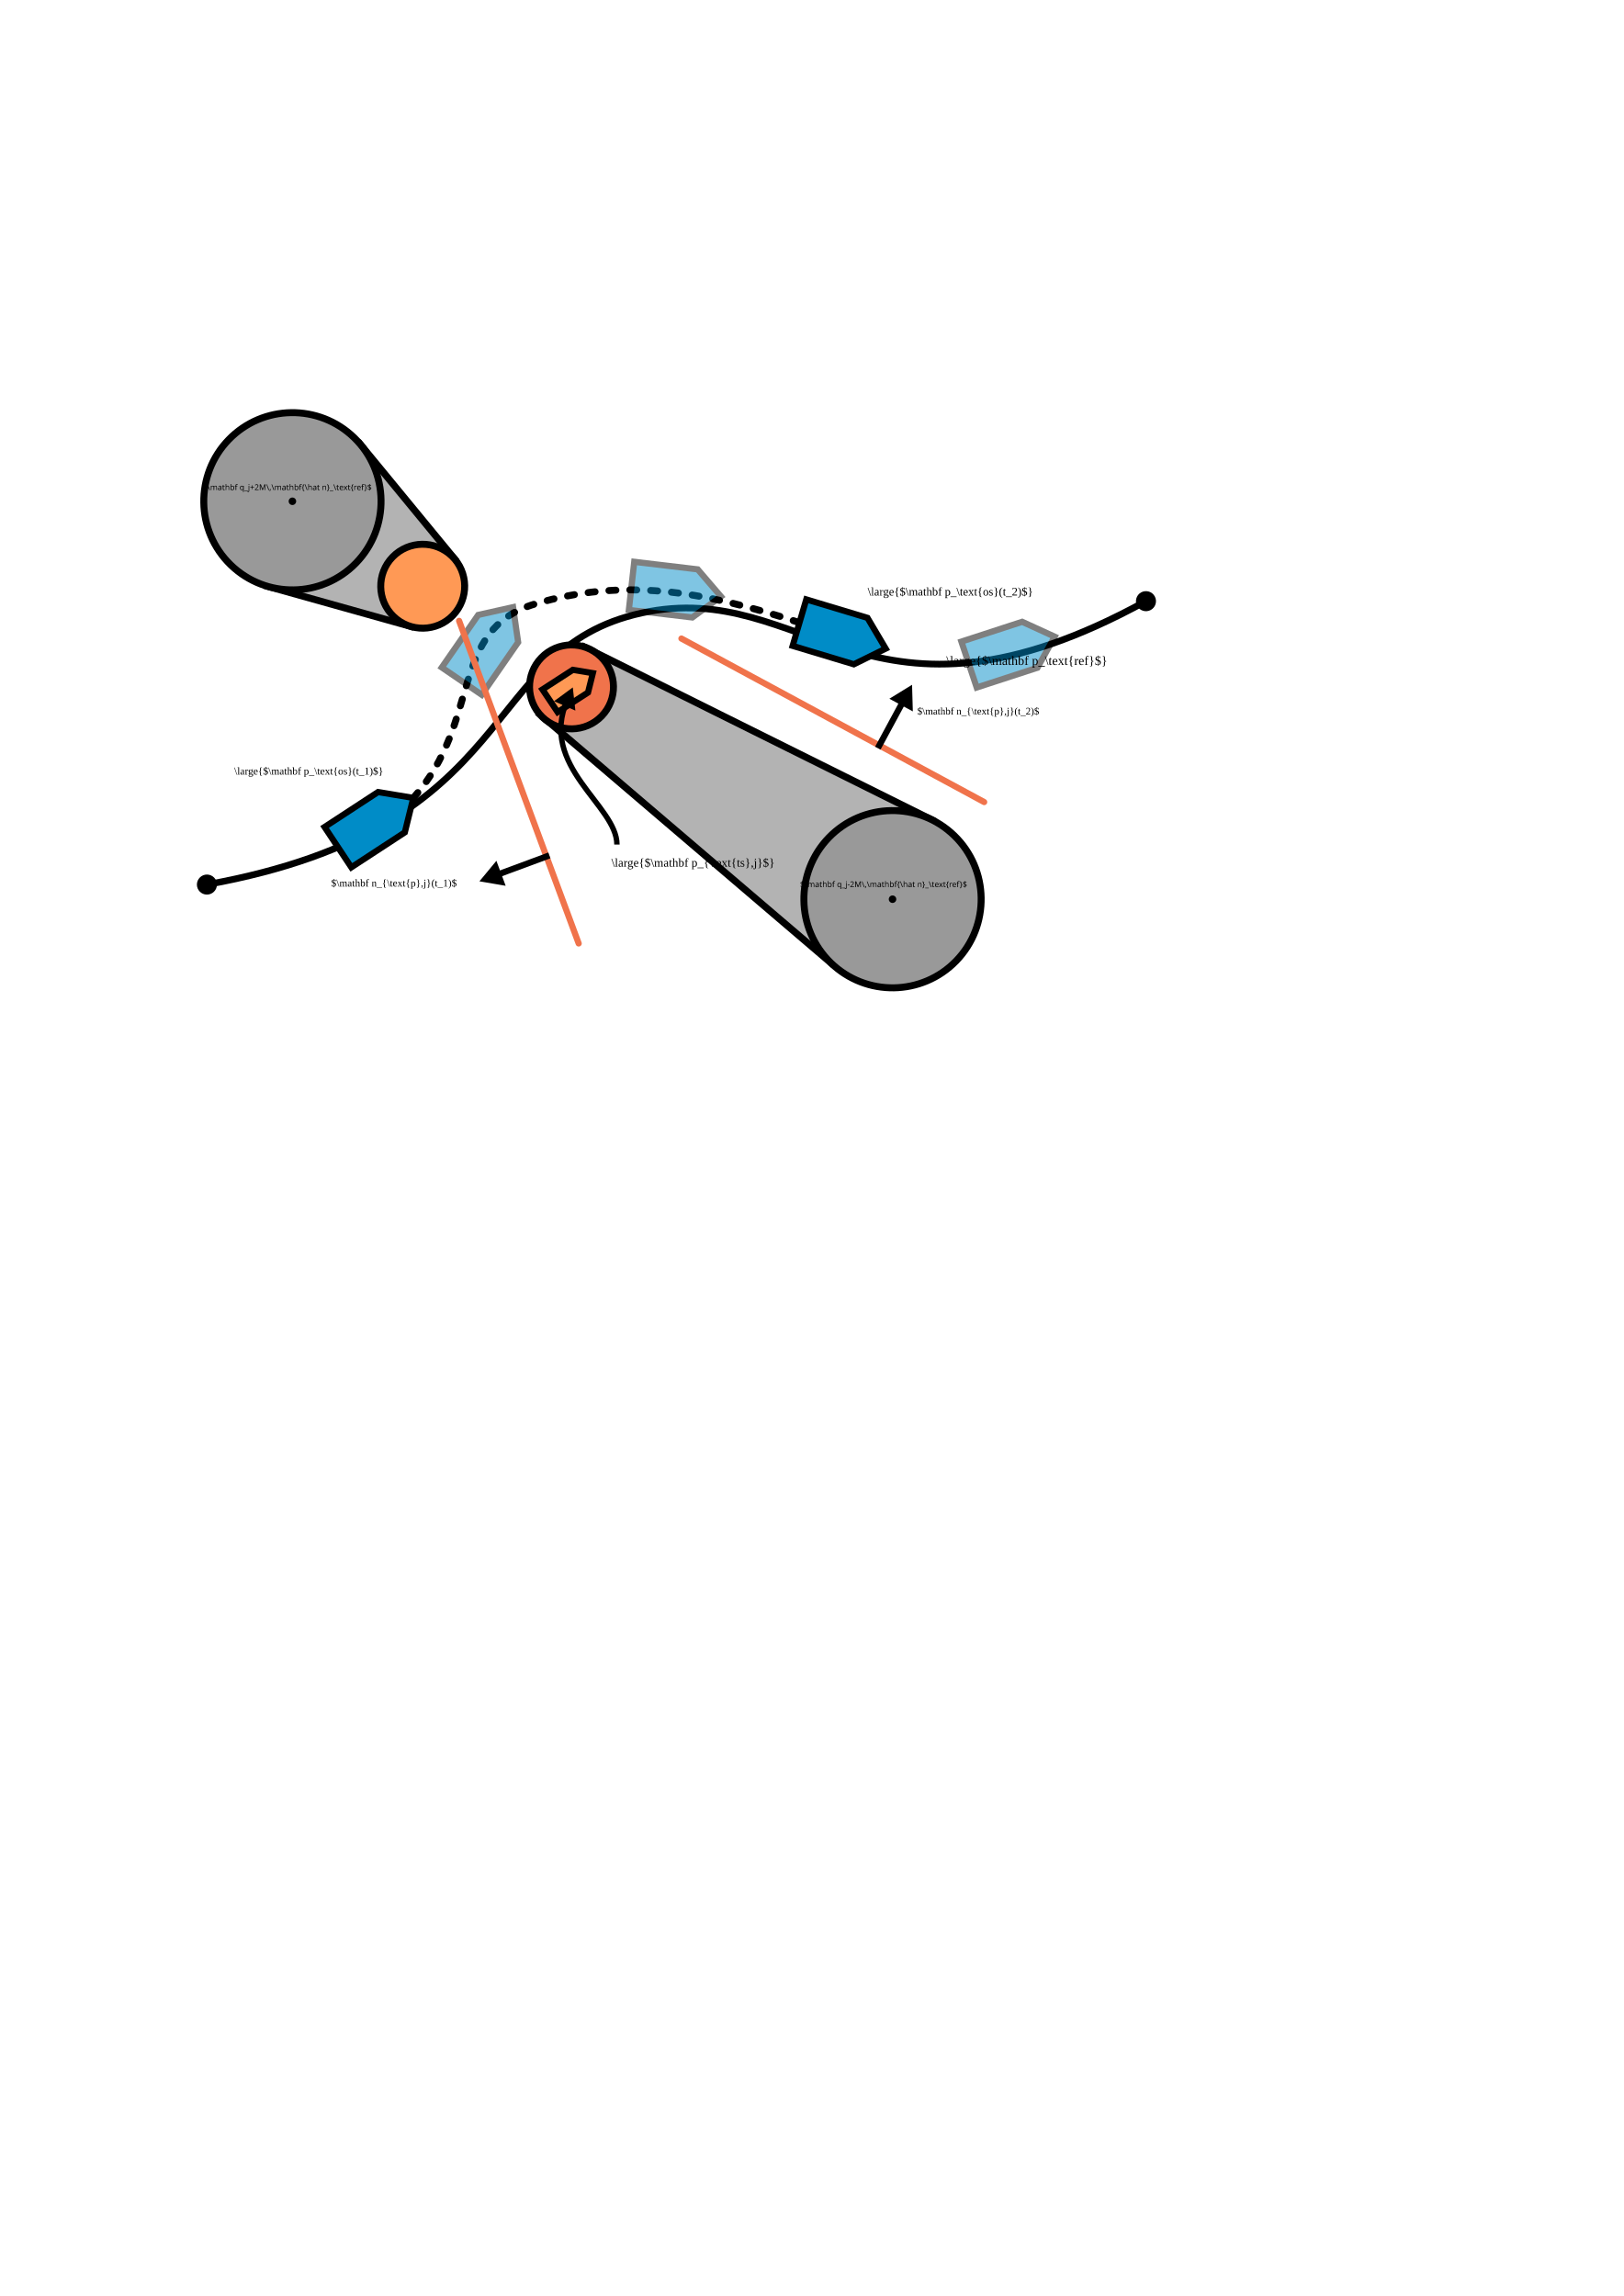
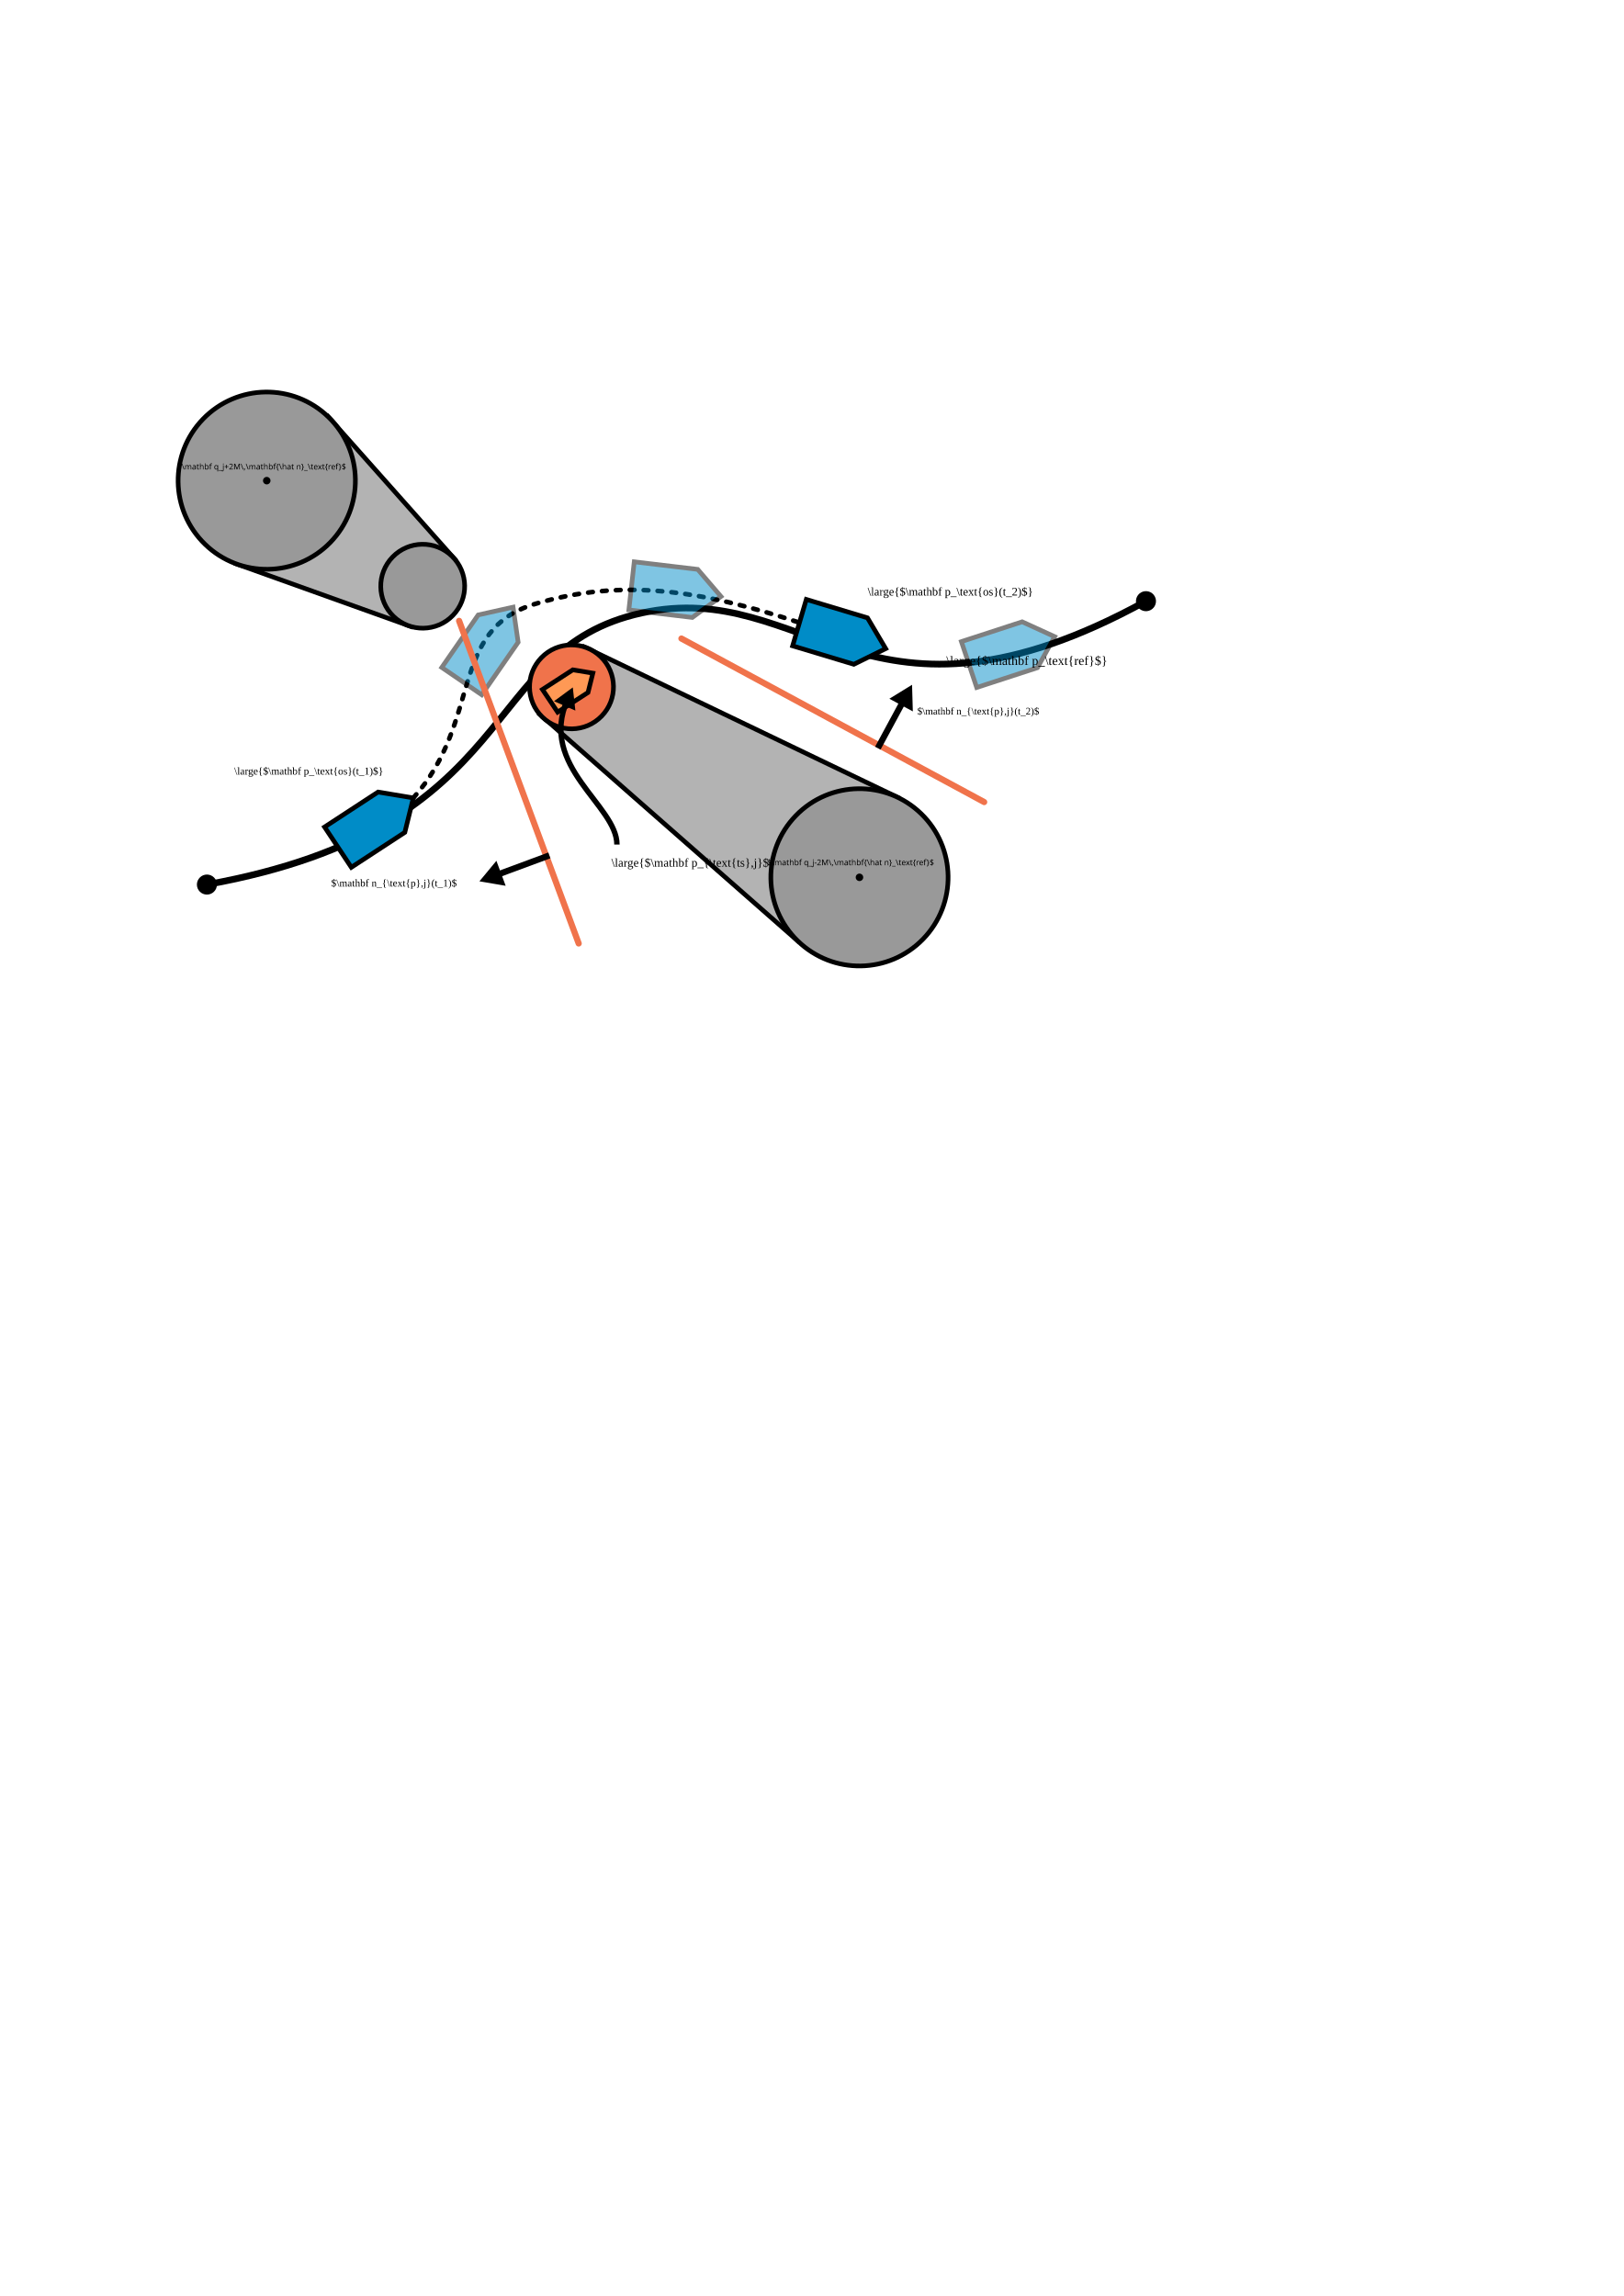
<svg xmlns="http://www.w3.org/2000/svg" width="210mm" height="297mm" viewBox="0 0 210 297" version="1.1" id="svg1">
  <defs id="defs1">
    <marker style="overflow:visible" id="Dot" refX="0" refY="0" orient="auto" markerWidth="0.6" markerHeight="0.6" viewBox="0 0 1 1" preserveAspectRatio="xMidYMid">
      <path transform="scale(0.5)" style="fill:context-stroke;fill-rule:evenodd;stroke:none" d="M 5,0 C 5,2.76 2.76,5 0,5 -2.76,5 -5,2.76 -5,0 c 0,-2.76 2.3,-5 5,-5 2.76,0 5,2.24 5,5 z" id="path17" />
    </marker>
    <marker style="overflow:visible" id="Triangle" refX="0" refY="0" orient="auto-start-reverse" markerWidth="0.7" markerHeight="0.7" viewBox="0 0 1 1" preserveAspectRatio="xMidYMid">
      <path transform="scale(0.5)" style="fill:context-stroke;fill-rule:evenodd;stroke:context-stroke;stroke-width:1pt" d="M 5.77,0 -2.88,5 V -5 Z" id="path135" />
    </marker>
  </defs>
  <g id="layer2" style="display:none;opacity:0.305">
    <circle style="opacity:1;fill:#ff9955;fill-opacity:1;stroke:#000000;stroke-width:0.9;stroke-dasharray:none" id="circle14" cx="38.837" cy="73.69" r="5.428" transform="rotate(-15.88517)" />
    <path style="opacity:1;fill:none;stroke:#000000;stroke-width:0.9;stroke-linecap:round;stroke-dasharray:0.9, 1.8;stroke-dashoffset:0" d="M 42.564,101.559 C 51.367,90.076 52.634,77.368 64.391,73.208 76.148,69.048 96.206,85.168 109.37,86.559" id="path7" />
    <path style="opacity:1;fill:none;stroke:#000000;stroke-width:0.9;stroke-linecap:round;stroke-dasharray:none;stroke-dashoffset:0" d="M 64.943,86.215 76.434,144.68" id="path32" />
    <path style="opacity:1;fill:none;stroke:#000000;stroke-width:0.9;stroke-linecap:round;stroke-dasharray:none;stroke-dashoffset:0" d="M 74.253,81.482 117.607,128.101" id="path33" />
    <path style="opacity:1;fill:none;stroke:#000000;stroke-width:0.9;stroke-linecap:round;stroke-dasharray:none;stroke-dashoffset:0" d="M 62.95,60.364 63.801,21.324" id="path34" />
    <path style="opacity:1;fill:none;stroke:#000000;stroke-width:0.9;stroke-linecap:round;stroke-dasharray:none;stroke-dashoffset:0" d="M 54.336,64.639 25.128,43.451" id="path35" />
  </g>
  <g id="layer1">
-     <path id="path42" style="fill:#b3b3b3;fill-opacity:1;stroke:#000000;stroke-width:0.9;stroke-dasharray:none" d="M 120.539,106.053 75.532,83.67 69.797,92.387 107.454,124.548 Z" />
-     <path id="circle39" style="fill:#b3b3b3;fill-opacity:1;stroke:#000000;stroke-width:0.9;stroke-dasharray:none" d="M 58.863,72.384 46.674,57.561 34.727,75.881 53.206,81.058 Z" />
+     <path id="path42" style="fill:#b3b3b3;fill-opacity:1;stroke:#000000;stroke-width:0.6;stroke-dasharray:none" d="M 116.12,103.153 75.532,83.67 69.797,92.387 103.179,121.719 Z" />
+     <path id="circle39" style="fill:#b3b3b3;fill-opacity:1;stroke:#000000;stroke-width:0.6;stroke-dasharray:none" d="M 58.863,72.384 42.48,53.944 30.632,72.966 53.206,81.058 Z" />
    <path style="fill:none;stroke:#000000;stroke-width:0.865;stroke-linecap:round;stroke-dasharray:none;stroke-dashoffset:0;marker-start:url(#Dot);marker-end:url(#Dot)" d="M 26.762,114.424 C 68.095,106.943 61.6,83.978 82.985,79.293 104.37,74.609 112.284,97.477 148.211,77.765" id="path4" />
-     <circle style="fill:#f0734b;fill-opacity:1;stroke:#000000;stroke-width:0.9;stroke-dasharray:none" id="circle31" cx="12.338" cy="-114.918" r="5.428" transform="rotate(134.1148)" />
-     <circle style="fill:#999999;fill-opacity:1;stroke:#000000;stroke-width:0.9;stroke-dasharray:none" id="circle42" cx="3.156" cy="-163.844" r="11.464" transform="rotate(134.1148)" />
-     <text xml:space="preserve" style="font-style:normal;font-variant:normal;font-weight:normal;font-stretch:normal;font-size:1.027px;font-family:sans-serif;-inkscape-font-specification:'sans-serif, Normal';font-variant-ligatures:normal;font-variant-caps:normal;font-variant-numeric:normal;font-variant-east-asian:normal;text-align:center;text-anchor:middle;fill:#000000;stroke:none;stroke-width:0.865;stroke-linecap:round;stroke-dasharray:0.865, 1.73;stroke-dashoffset:0" x="114.946" y="114.751" id="text26-6">
-       <tspan id="tspan26-9" x="114.946" y="114.751" style="text-align:center;text-anchor:middle;stroke-width:0.865">$\mathbf q_j-2M\,\mathbf{\hat n}_\text{ref}$</tspan>
+     <circle style="fill:#f0734b;fill-opacity:1;stroke:#000000;stroke-width:0.6;stroke-dasharray:none" id="circle31" cx="12.338" cy="-114.918" r="5.428" transform="rotate(134.1148)" />
+     <circle style="fill:#999999;fill-opacity:1;stroke:#000000;stroke-width:0.6;stroke-dasharray:none" id="circle42" cx="4.101" cy="-158.805" r="11.464" transform="rotate(134.1148)" />
+     <text xml:space="preserve" style="font-style:normal;font-variant:normal;font-weight:normal;font-stretch:normal;font-size:1.027px;font-family:sans-serif;-inkscape-font-specification:'sans-serif, Normal';font-variant-ligatures:normal;font-variant-caps:normal;font-variant-numeric:normal;font-variant-east-asian:normal;text-align:center;text-anchor:middle;fill:#000000;stroke:none;stroke-width:0.865;stroke-linecap:round;stroke-dasharray:0.865, 1.73;stroke-dashoffset:0" x="110.67" y="111.922" id="text26-6">
+       <tspan id="tspan26-9" x="110.67" y="111.922" style="text-align:center;text-anchor:middle;stroke-width:0.865">$\mathbf q_j-2M\,\mathbf{\hat n}_\text{ref}$</tspan>
    </text>
-     <circle style="fill:#999999;fill-opacity:1;stroke:#000000;stroke-width:0.9;stroke-dasharray:none" id="circle20" cx="20.227" cy="-72.289" r="11.464" transform="rotate(134.1148)" />
+     <circle style="fill:#999999;fill-opacity:1;stroke:#000000;stroke-width:0.6;stroke-dasharray:none" id="circle20" cx="20.623" cy="-68.049" r="11.464" transform="rotate(134.1148)" />
    <text xml:space="preserve" style="font-size:1.362px;text-align:end;text-anchor:end;fill:#000000;stroke:none;stroke-width:0.865;stroke-linecap:round;stroke-dasharray:0.865, 1.73;stroke-dashoffset:0" x="51.284" y="100.185" id="text20">
      <tspan id="tspan20" style="text-align:end;text-anchor:end;fill:#000000;stroke:none;stroke-width:0.865" x="51.284" y="100.185">\large{$\mathbf p_\text{os}(t_1)$}</tspan>
    </text>
    <text xml:space="preserve" style="font-size:1.351px;text-align:end;text-anchor:end;fill:#000000;stroke:none;stroke-width:0.865;stroke-linecap:round;stroke-dasharray:0.865, 1.73;stroke-dashoffset:0" x="60.779" y="114.67" id="text21">
      <tspan id="tspan21" style="text-align:end;text-anchor:end;fill:#000000;stroke:none;stroke-width:0.865" x="60.779" y="114.67">$\mathbf n_{\text{p},j}(t_1)$</tspan>
    </text>
    <text xml:space="preserve" style="font-size:1.31px;text-align:start;text-anchor:start;fill:#000000;stroke:none;stroke-width:0.865;stroke-linecap:round;stroke-dasharray:0.865, 1.73;stroke-dashoffset:0" x="118.642" y="92.425" id="text17">
      <tspan id="tspan17" style="text-align:start;text-anchor:start;fill:#000000;stroke:none;stroke-width:0.865" x="118.642" y="92.425">$\mathbf n_{\text{p},j}(t_2)$</tspan>
    </text>
    <text xml:space="preserve" style="font-size:1.512px;text-align:start;text-anchor:start;fill:#000000;stroke:none;stroke-width:0.865;stroke-linecap:round;stroke-dasharray:0.865, 1.73;stroke-dashoffset:0" x="112.222" y="77.029" id="text1">
      <tspan id="tspan1" style="text-align:start;text-anchor:start;fill:#000000;stroke:none;stroke-width:0.865" x="112.222" y="77.029">\large{$\mathbf p_\text{os}(t_2)$}</tspan>
    </text>
    <text xml:space="preserve" style="font-size:1.569px;text-align:start;text-anchor:start;fill:#000000;stroke:none;stroke-width:0.865;stroke-linecap:round;stroke-dasharray:0.865, 1.73;stroke-dashoffset:0" x="79.075" y="112.105" id="text10">
      <tspan id="tspan10" style="text-align:start;text-anchor:start;fill:#000000;stroke:none;stroke-width:0.865" x="79.075" y="112.105">\large{$\mathbf p_{\text{ts},j}$}</tspan>
    </text>
-     <text xml:space="preserve" style="font-style:normal;font-variant:normal;font-weight:normal;font-stretch:normal;font-size:1.027px;font-family:sans-serif;-inkscape-font-specification:'sans-serif, Normal';font-variant-ligatures:normal;font-variant-caps:normal;font-variant-numeric:normal;font-variant-east-asian:normal;text-align:center;text-anchor:middle;fill:#000000;stroke:none;stroke-width:0.865;stroke-linecap:round;stroke-dasharray:0.865, 1.73;stroke-dashoffset:0" x="37.816" y="63.391" id="text26">
-       <tspan id="tspan26" x="37.816" y="63.391" style="text-align:center;text-anchor:middle;stroke-width:0.865">$\mathbf q_j+2M\,\mathbf{\hat n}_\text{ref}$</tspan>
+     <text xml:space="preserve" style="font-style:normal;font-variant:normal;font-weight:normal;font-stretch:normal;font-size:1.027px;font-family:sans-serif;-inkscape-font-specification:'sans-serif, Normal';font-variant-ligatures:normal;font-variant-caps:normal;font-variant-numeric:normal;font-variant-east-asian:normal;text-align:center;text-anchor:middle;fill:#000000;stroke:none;stroke-width:0.865;stroke-linecap:round;stroke-dasharray:0.865, 1.73;stroke-dashoffset:0" x="34.497" y="60.724" id="text26">
+       <tspan id="tspan26" x="34.497" y="60.724" style="text-align:center;text-anchor:middle;stroke-width:0.865">$\mathbf q_j+2M\,\mathbf{\hat n}_\text{ref}$</tspan>
    </text>
-     <path id="path5" style="display:inline;fill:#ff9955;fill-opacity:1;stroke:#000000;stroke-width:0.8;stroke-dasharray:none" d="m 74.086,86.648 2.59,0.426 -0.624,2.503 -3.93,2.539 -1.965,-2.929 z" />
-     <path style="fill:none;stroke:#000000;stroke-width:0.9;stroke-linecap:round;stroke-dasharray:0.9, 1.8;stroke-dashoffset:0" d="M 53.457,103.214 C 62.373,93.234 57.993,81.467 69.203,78.122 80.413,74.778 90.59,76.312 103.398,80.541" id="path31" />
-     <circle style="fill:#ff9955;fill-opacity:1;stroke:#000000;stroke-width:0.9;stroke-dasharray:none" id="circle14-7" cx="16.387" cy="-92.037" r="5.428" transform="rotate(134.1148)" />
+     <path id="path5" style="display:inline;fill:#ff9955;fill-opacity:1;stroke:#000000;stroke-width:0.6;stroke-dasharray:none" d="m 74.086,86.648 2.59,0.426 -0.624,2.503 -3.93,2.539 -1.965,-2.929 z" />
+     <path style="fill:none;stroke:#000000;stroke-width:0.6;stroke-linecap:round;stroke-dasharray:0.6,1.2;stroke-dashoffset:0" d="M 53.457,103.214 C 62.373,93.234 57.993,81.467 69.203,78.122 80.413,74.778 90.59,76.312 103.398,80.541" id="path31" />
+     <circle style="fill:#999999;fill-opacity:1;stroke:#000000;stroke-width:0.6;stroke-dasharray:none" id="circle14-7" cx="16.387" cy="-92.037" r="5.428" transform="rotate(134.1148)" />
    <path style="fill:none;stroke:#000000;stroke-width:0.7;stroke-linecap:butt;stroke-miterlimit:4;stroke-dasharray:none;stroke-dashoffset:0;marker-start:url(#Triangle)" d="m 73.383,90.515 c -3.786,8.622 6.408,13.635 6.408,18.733" id="path11" />
-     <path id="path3" style="display:inline;fill:#008cc7;fill-opacity:1;stroke:#000000;stroke-width:0.8;stroke-dasharray:none" d="m 48.897,102.455 4.56,0.759 -1.099,4.458 -6.919,4.522 -3.461,-5.217 z" />
-     <path id="path6" style="display:inline;opacity:0.5;fill:#008cc7;fill-opacity:1;stroke:#000000;stroke-width:0.8;stroke-dasharray:none" d="m 61.846,79.547 4.511,-1.012 0.658,4.544 -4.711,6.792 -5.168,-3.532 z" />
-     <path id="path1" style="display:inline;opacity:0.5;fill:#008cc7;fill-opacity:1;stroke:#000000;stroke-width:0.8;stroke-dasharray:none" d="m 90.237,73.65 3.009,3.51 -3.705,2.712 -8.208,-0.976 0.696,-6.221 z" />
-     <path id="path1-7" style="display:inline;opacity:0.5;fill:#008cc7;fill-opacity:1;stroke:#000000;stroke-width:0.8;stroke-dasharray:none" d="m 132.2,80.433 4.204,1.922 -2.224,4.017 -7.859,2.561 -1.98,-5.939 z" />
-     <path id="path6-3" style="display:inline;fill:#008cc7;fill-opacity:1;stroke:#000000;stroke-width:0.8;stroke-dasharray:none" d="m 112.195,79.923 2.354,3.979 -4.119,2.028 -7.914,-2.385 1.765,-6.006 z" />
+     <path id="path3" style="display:inline;fill:#008cc7;fill-opacity:1;stroke:#000000;stroke-width:0.6;stroke-dasharray:none" d="m 48.897,102.455 4.56,0.759 -1.099,4.458 -6.919,4.522 -3.461,-5.217 z" />
+     <path id="path6" style="display:inline;opacity:0.5;fill:#008cc7;fill-opacity:1;stroke:#000000;stroke-width:0.6;stroke-dasharray:none" d="m 61.846,79.547 4.511,-1.012 0.658,4.544 -4.711,6.792 -5.168,-3.532 z" />
+     <path id="path1" style="display:inline;opacity:0.5;fill:#008cc7;fill-opacity:1;stroke:#000000;stroke-width:0.6;stroke-dasharray:none" d="m 90.237,73.65 3.009,3.51 -3.705,2.712 -8.208,-0.976 0.696,-6.221 z" />
+     <path id="path1-7" style="display:inline;opacity:0.5;fill:#008cc7;fill-opacity:1;stroke:#000000;stroke-width:0.6;stroke-dasharray:none" d="m 132.2,80.433 4.204,1.922 -2.224,4.017 -7.859,2.561 -1.98,-5.939 z" />
+     <path id="path6-3" style="display:inline;fill:#008cc7;fill-opacity:1;stroke:#000000;stroke-width:0.6;stroke-dasharray:none" d="m 112.195,79.923 2.354,3.979 -4.119,2.028 -7.914,-2.385 1.765,-6.006 z" />
    <path style="fill:#f0734b;fill-opacity:1;stroke:#f0734b;stroke-width:0.8;stroke-linecap:round;stroke-dasharray:none;stroke-opacity:1" d="M 74.843,122.042 59.378,80.313" id="path14" />
    <path style="fill:#f0734b;fill-opacity:1;stroke:#f0734b;stroke-width:0.8;stroke-linecap:round;stroke-dasharray:none;stroke-opacity:1" d="M 88.131,82.6 127.286,103.75" id="path2" />
    <path style="fill:none;stroke:#000000;stroke-width:0.8;stroke-linecap:square;stroke-miterlimit:4;stroke-dasharray:none;stroke-dashoffset:0;marker-start:url(#Triangle)" d="m 63.87,113.311 6.803,-2.521" id="path24" />
    <path style="fill:none;stroke:#000000;stroke-width:0.8;stroke-linecap:square;stroke-miterlimit:4;stroke-dasharray:none;stroke-dashoffset:0;marker-start:url(#Triangle)" d="m 117.015,90.331 -3.291,6.093" id="path25" />
-     <circle style="opacity:1;fill:#000000;fill-opacity:1;stroke:none;stroke-width:0.8;stroke-linecap:square;stroke-dasharray:none;stroke-opacity:1" id="circle43" cx="115.434" cy="116.317" r="0.485" />
-     <circle style="opacity:1;fill:#000000;fill-opacity:1;stroke:none;stroke-width:0.8;stroke-linecap:square;stroke-dasharray:none;stroke-opacity:1" id="path43" cx="37.819" cy="64.842" r="0.485" />
+     <circle style="opacity:1;fill:#000000;fill-opacity:1;stroke:none;stroke-width:0.8;stroke-linecap:square;stroke-dasharray:none;stroke-opacity:1" id="circle43" cx="111.159" cy="113.488" r="0.485" />
+     <circle style="opacity:1;fill:#000000;fill-opacity:1;stroke:none;stroke-width:0.8;stroke-linecap:square;stroke-dasharray:none;stroke-opacity:1" id="path43" cx="34.5" cy="62.175" r="0.485" />
    <text xml:space="preserve" style="font-size:1.678px;text-align:end;text-anchor:end;fill:#000000;stroke:none;stroke-width:0.865;stroke-linecap:round;stroke-dasharray:0.865, 1.73;stroke-dashoffset:0" x="145.34" y="86.011" id="text11-9">
      <tspan id="tspan11-6" style="text-align:end;text-anchor:end;fill:#000000;stroke:none;stroke-width:0.865" x="145.34" y="86.011">\large{$\mathbf p_\text{ref}$}</tspan>
    </text>
  </g>
</svg>
